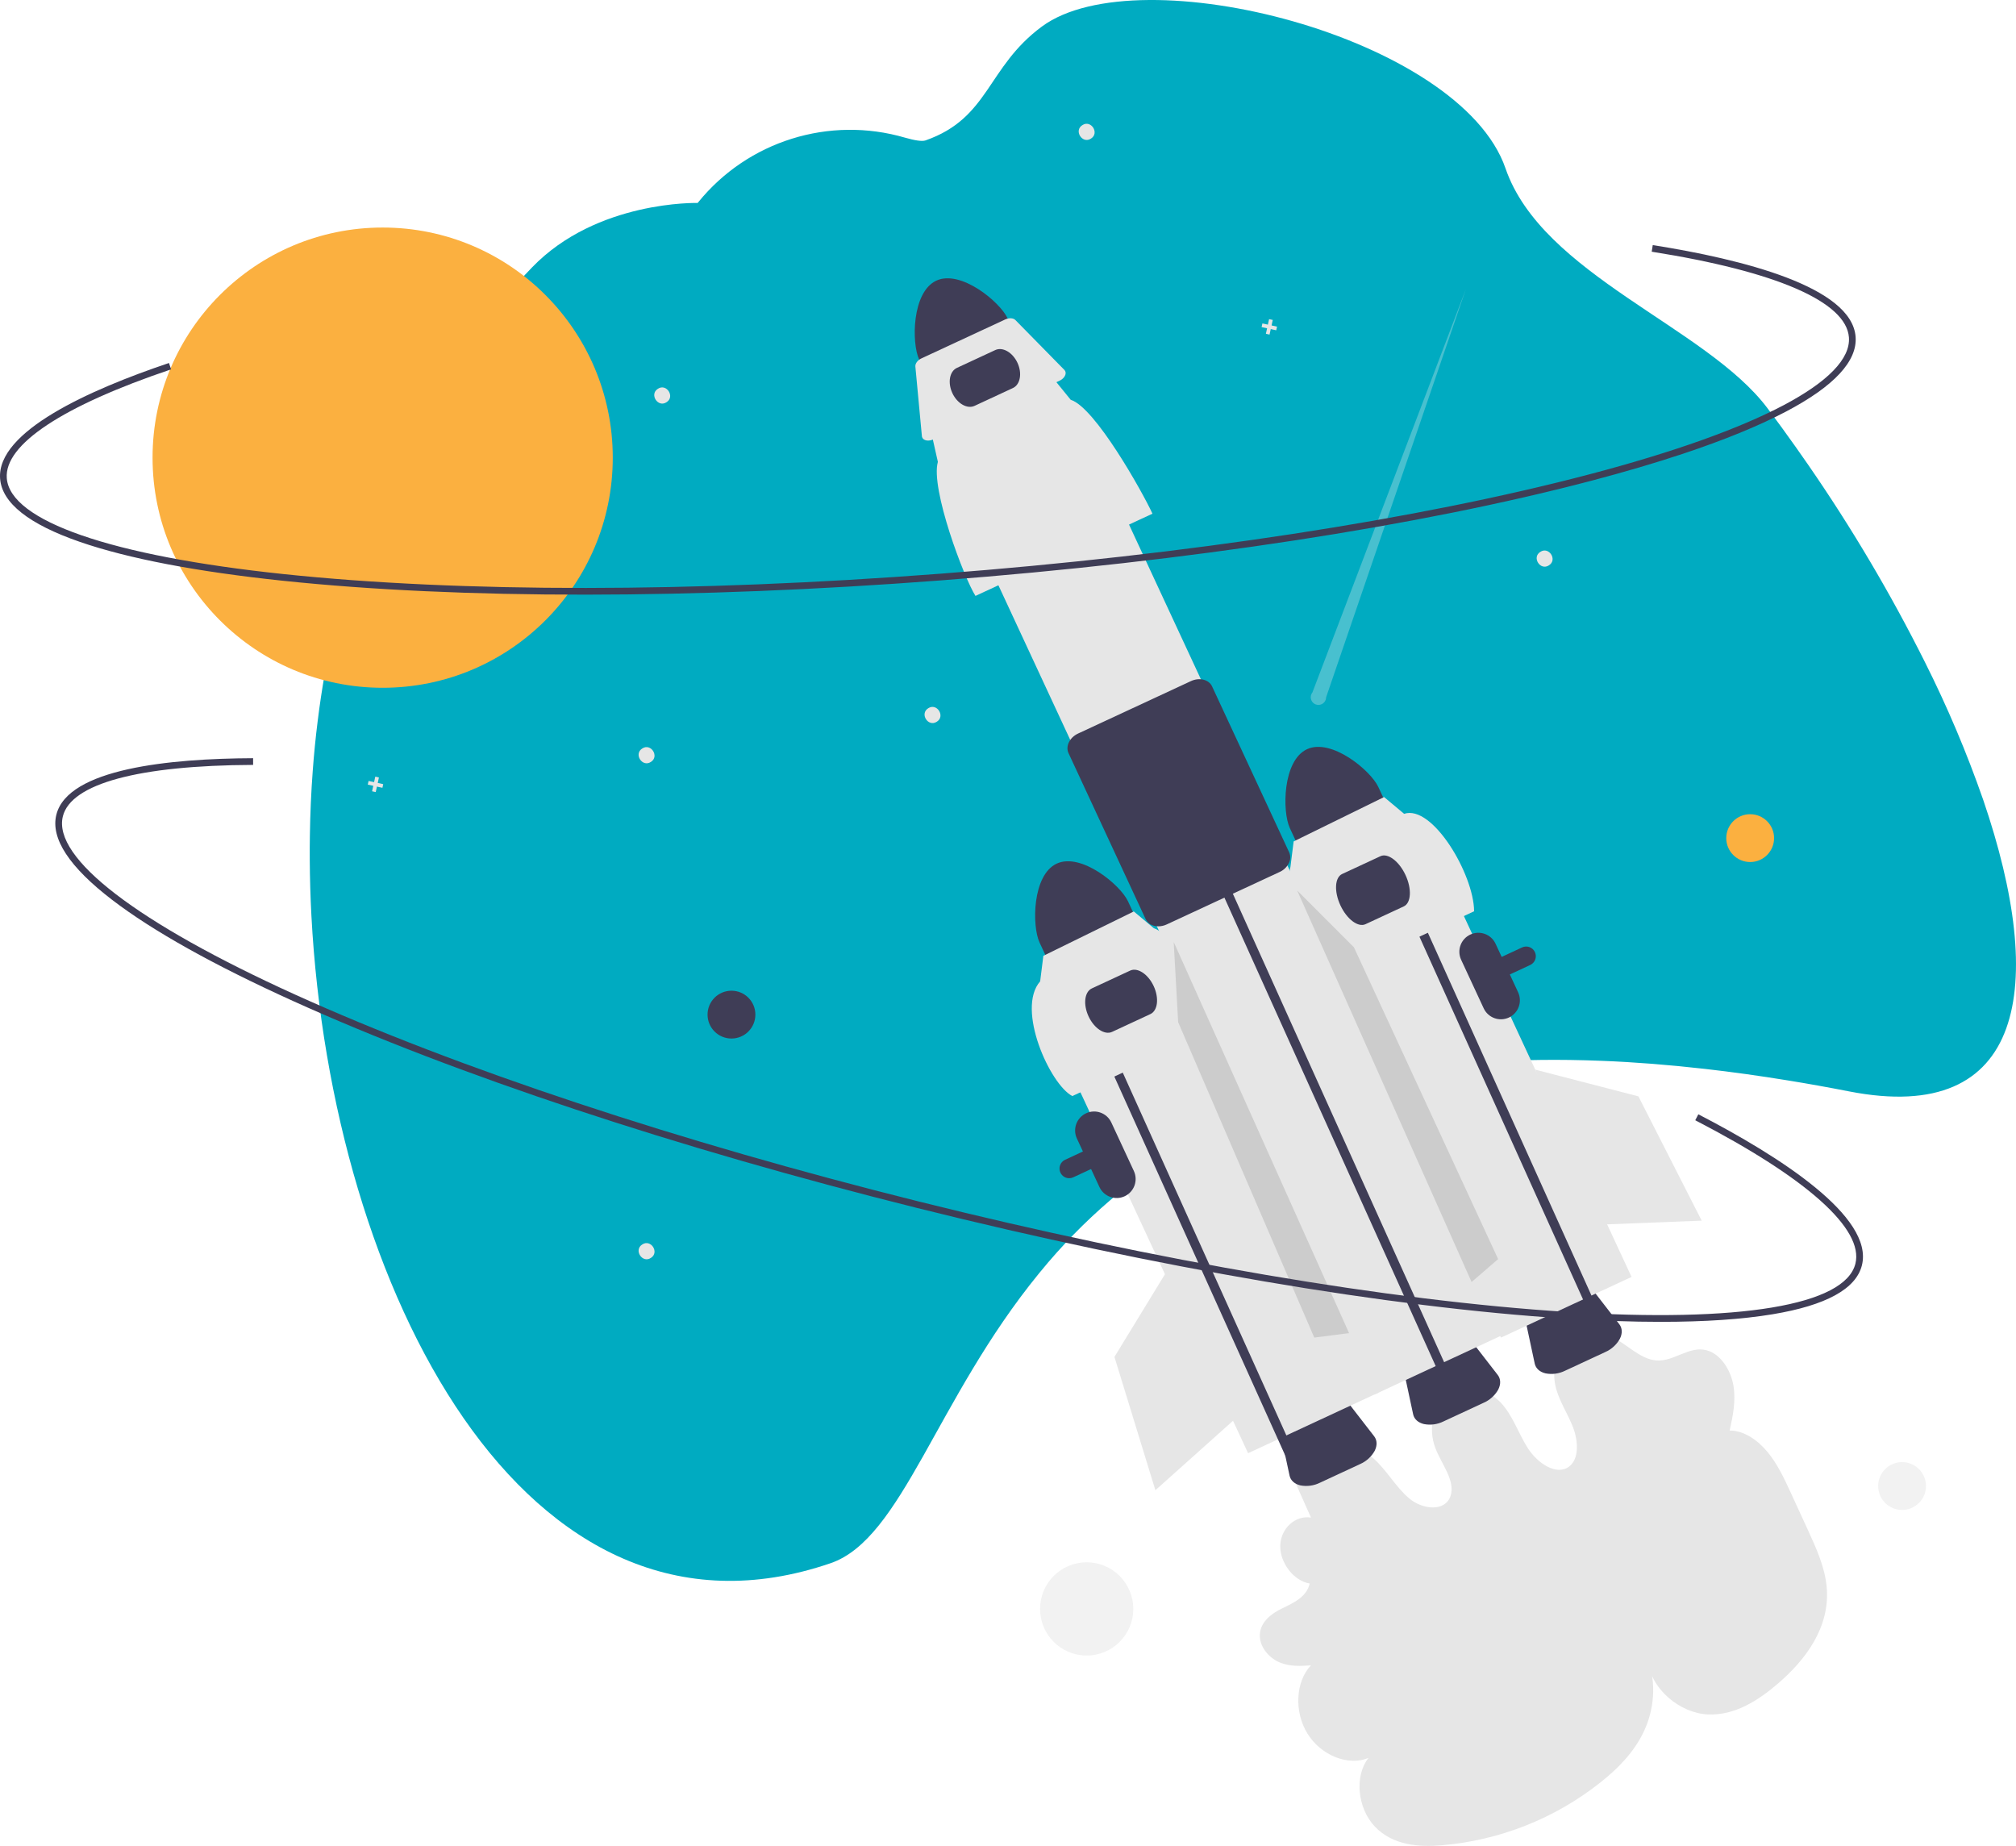
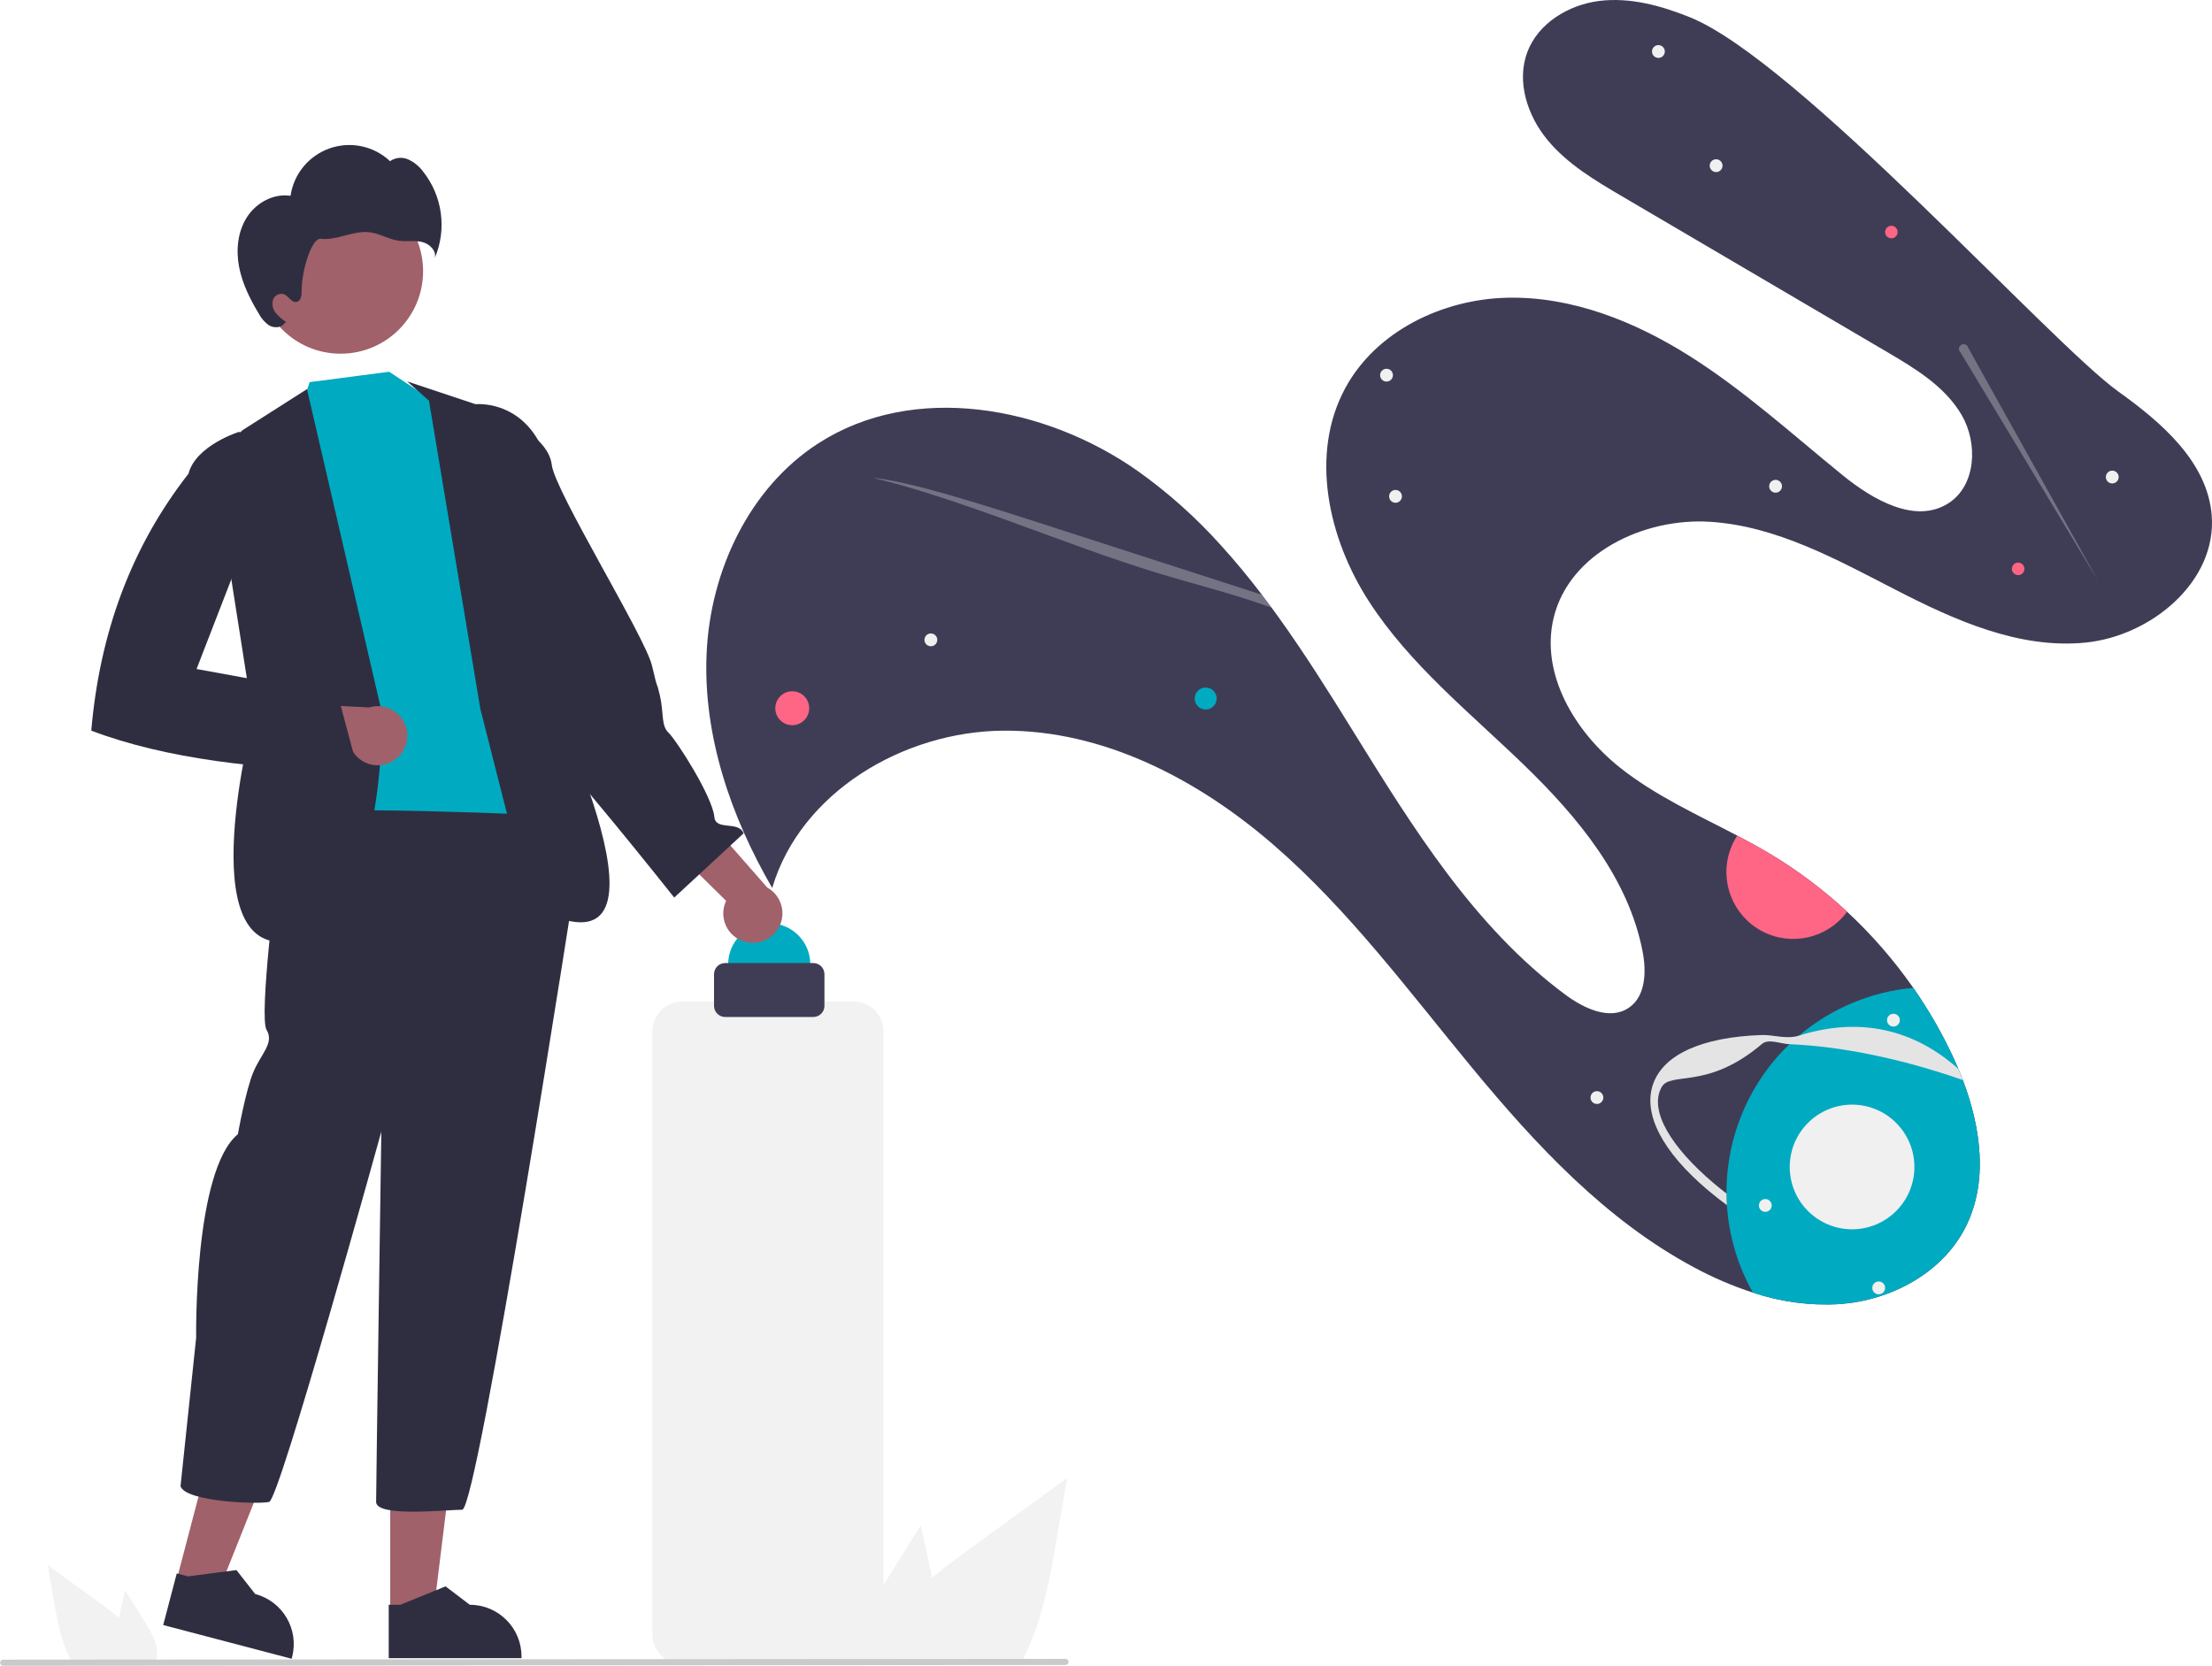
- <svg xmlns="http://www.w3.org/2000/svg" data-name="Layer 1" width="902.419" height="826.207" viewBox="0 0 902.419 826.207">
-   <path d="M726.95,696.708l8.672,19.444c-7.049-1.122-13.604,4.898-13.751,12.629s6.14,15.774,13.189,16.873c-1.347,6.002-7.161,8.649-12.207,11.075s-10.485,6.45-10.11,12.845c.301,5.135,4.548,9.669,9.058,11.492s9.241,1.543,13.809,1.237c-6.921,7.24-7.596,20.848-1.517,30.611s18.217,14.569,27.305,10.811c-6.422,7.989-5.027,22.618,2.943,30.862,8.034,8.311,19.678,9.115,29.857,8.24a132.238,132.238,0,0,0,71.007-28.14c7.782-6.183,15.05-13.456,19.49-22.941s5.747-21.496,1.612-32.29c1.115,13.522,14.65,24.203,26.826,24.8s22.807-6.261,31.841-14.081c12.014-10.4,23.137-24.979,21.488-42.967-.816-8.905-4.706-17.469-8.521-25.765l-7.396-16.083c-2.986-6.493-6.039-13.095-10.533-18.544s-10.731-9.667-16.973-9.626c1.427-6.52,2.861-13.283,1.665-20.211s-5.776-14.101-12.004-15.723c-7.927-2.065-14.645,5.25-22.616,4.561-7.671-.664-14.01-8.362-21.459-11.412a17.178,17.178,0,0,0-18.537,3.206c-4.722,4.61-6.69,12.398-4.996,19.767,1.484,6.455,5.435,12.149,7.832,18.375s2.77,14.231-1.835,17.631c-5.557,4.103-14.014-1.48-18.356-8.235s-6.834-14.933-12.324-20.614c-6.479-6.705-16.621-8.276-23.293-3.608s-9.222,15.119-5.859,24.004c2.75,7.264,9.049,14.614,6.864,21.454-2.309,7.23-12.413,6.314-18.507,1.205s-10.141-12.806-16.161-18.03c-6.114-5.306-14.098-7.63-21.107-6.146a21.731,21.731,0,0,0-15.573,13.915" transform="translate(-148.7907 -36.89661)" fill="#e6e6e6" />
-   <path d="M867.347,642.066l-17.993,8.36a13.812,13.812,0,0,1-8.734,1.177c-2.612-.618-4.377-2.215-4.841-4.383l-4.187-19.554c-.79-3.689,2.265-8.053,7.264-10.376l9.937-4.617c4.999-2.323,10.305-1.843,12.614,1.14l12.244,15.81c1.358,1.753,1.44,4.132.228,6.527A13.812,13.812,0,0,1,867.347,642.066Z" transform="translate(-148.7907 -36.89661)" fill="#3f3d56" />
-   <path d="M309.43,280.659A353.998,353.998,0,0,1,386.932,156.602c29.006-30.112,74.15-28.861,74.15-28.861l.258-.32A87.58,87.58,0,0,1,553.893,98.509c4.304,1.235,7.615,1.783,9.189,1.232,28.707-10.047,27.358-32.724,52.126-50.993,43.367-31.987,187.211,4.654,207.494,63.514,16.439,47.705,89.82,70.827,117.236,107.317q6.431,8.559,12.618,17.316,2.901,4.068,5.737,8.198a730.428,730.428,0,0,1,52.147,88.155,514.113,514.113,0,0,1,26.101,61.684c28.591,83.582,18.814,145.855-60.021,130.47q-13.998-2.739-27.324-4.901-19.296-3.149-37.246-5.176-24.172-2.749-45.994-3.602-7.337-.295-14.405-.396c-69.67-.966-121.349,12.146-160.719,32.502q-10.011,5.163-18.973,10.923a236.054,236.054,0,0,0-26.08,19.319,254.898,254.898,0,0,0-31.422,32.197l-.522.639c-46.048,56.326-61.203,118.682-93.235,129.661C383.674,783.51,297.074,613.35,288.193,446.896q-.673-12.582-.743-25.091-.042-5.592.055-11.154c.141-9.673.567-19.285,1.281-28.78q.4-5.445.928-10.833c.388-3.873.81-7.724,1.298-11.55C294.495,331.442,300.589,304.758,309.43,280.659Z" transform="translate(-148.7907 -36.89661)" fill="#00abc1" />
-   <path d="M733.834,372.24c-10.935,5.091-11.115,27.895-7.686,35.284l6.214,13.374,39.609-18.403-6.214-13.374C762.321,381.735,744.777,367.166,733.834,372.24Z" transform="translate(-148.7907 -36.89661)" fill="#3f3d56" />
-   <path d="M627.393,564.256a4.333,4.333,0,0,1-4.07-5.819,4.3,4.3,0,0,1,2.243-2.44L830.12,460.958a4.33,4.33,0,0,1,5.752,2.102,4.336,4.336,0,0,1-2.103,5.752h-0L629.215,563.85A4.306,4.306,0,0,1,627.393,564.256Z" transform="translate(-148.7907 -36.89661)" fill="#3f3d56" />
-   <rect x="771.788" y="414.474" width="64.474" height="217.68" transform="translate(-294.4339 350.6066) rotate(-24.9202)" fill="#e6e6e6" />
-   <path d="M567.905,162.514c-10.935,5.091-11.115,27.895-7.686,35.284l6.214,13.374,39.609-18.403L599.827,179.395C596.392,172.009,578.848,157.44,567.905,162.514Z" transform="translate(-148.7907 -36.89661)" fill="#3f3d56" />
-   <path d="M812.919,664.761l-17.993,8.36a13.812,13.812,0,0,1-8.734,1.177c-2.612-.618-4.377-2.215-4.841-4.383l-4.187-19.554c-.79-3.689,2.265-8.053,7.264-10.376l9.937-4.617c4.999-2.323,10.305-1.843,12.614,1.14L819.224,652.319c1.358,1.753,1.44,4.132.228,6.527A13.812,13.812,0,0,1,812.919,664.761Z" transform="translate(-148.7907 -36.89661)" fill="#3f3d56" />
-   <path d="M757.601,692.207,739.608,700.566a13.812,13.812,0,0,1-8.734,1.177c-2.612-.618-4.377-2.215-4.841-4.383l-4.187-19.554c-.79-3.689,2.265-8.053,7.264-10.376l9.937-4.617c4.999-2.323,10.305-1.843,12.614,1.14l12.244,15.81c1.358,1.753,1.44,4.132.228,6.527A13.812,13.812,0,0,1,757.601,692.207Z" transform="translate(-148.7907 -36.89661)" fill="#3f3d56" />
-   <rect x="668.302" y="227.978" width="64.474" height="440.016" transform="translate(-272.3289 299.9887) rotate(-24.9202)" fill="#e6e6e6" />
-   <polyline points="548.951 403.691 542.39 389.254 546.167 387.512 552.708 401.903 647.423 611.909 643.65 613.662" fill="#3f3d56" />
-   <polyline points="622.951 391.691 616.39 377.254 620.167 375.512 626.708 389.903 721.423 599.909 717.65 601.662" fill="#3f3d56" />
-   <path d="M664.671,266.814l-79.226,36.809c-5.044-7.847-20.249-48.06-16.835-59.991l-2.563-11.378,54.703-25.416,7.322,9.007C638.942,219.18,660.102,256.951,664.671,266.814Z" transform="translate(-148.7907 -36.89661)" fill="#e6e6e6" />
-   <path d="M623.037,207.325l-56.451,26.228c-2.084.968-4.303.612-4.956-.795a1.952,1.952,0,0,1-.172-.643l-2.922-31.168c-.125-1.335,1.017-2.847,2.761-3.658L598.734,179.896c1.744-.81,3.637-.708,4.576.249l21.936,22.334c1.122,1.142.513,3.098-1.361,4.367A6.081,6.081,0,0,1,623.037,207.325Z" transform="translate(-148.7907 -36.89661)" fill="#e6e6e6" />
-   <path d="M667.313,451.514a7.626,7.626,0,0,1-1.814-.214,5.604,5.604,0,0,1-3.896-3.025L627.09,373.992c-1.428-3.075.489-7.008,4.274-8.767l50.536-23.48c3.786-1.76,8.027-.688,9.457,2.387l34.513,74.283a5.603,5.603,0,0,1-.201,4.929,8.506,8.506,0,0,1-4.074,3.838l-50.536,23.479A8.92,8.92,0,0,1,667.313,451.514Z" transform="translate(-148.7907 -36.89661)" fill="#3f3d56" />
-   <rect x="658.612" y="466.208" width="64.474" height="217.68" transform="translate(-326.7693 307.736) rotate(-24.9202)" fill="#e6e6e6" />
-   <path d="M602.189,210.581l-17.147,7.967c-3.309,1.537-7.773-1.024-9.95-5.71s-1.256-9.749,2.053-11.286l17.147-7.967c3.309-1.537,7.773,1.024,9.95,5.71S605.498,209.044,602.189,210.581Z" transform="translate(-148.7907 -36.89661)" fill="#3f3d56" />
-   <path d="M621.799,423.444c-10.935,5.091-11.115,27.895-7.686,35.284l6.214,13.374,39.609-18.403L653.722,440.324C650.287,432.939,632.742,418.37,621.799,423.444Z" transform="translate(-148.7907 -36.89661)" fill="#3f3d56" />
-   <path d="M440.152,377.925c-3.862,2.573-7.815-3.551-3.878-6.01C440.135,369.342,444.088,375.466,440.152,377.925Z" transform="translate(-148.7907 -36.89661)" fill="#e6e6e6" />
-   <path d="M842.152,289.925c-3.862,2.573-7.815-3.551-3.878-6.01C842.135,281.342,846.088,287.466,842.152,289.925Z" transform="translate(-148.7907 -36.89661)" fill="#e6e6e6" />
-   <path d="M568.152,359.925c-3.862,2.573-7.815-3.551-3.878-6.01C568.135,351.342,572.088,357.466,568.152,359.925Z" transform="translate(-148.7907 -36.89661)" fill="#e6e6e6" />
-   <path d="M440.152,599.925c-3.862,2.573-7.815-3.551-3.878-6.01C440.135,591.342,444.088,597.466,440.152,599.925Z" transform="translate(-148.7907 -36.89661)" fill="#e6e6e6" />
-   <path d="M637.152,98.925c-3.862,2.573-7.815-3.551-3.878-6.01C637.135,90.342,641.088,96.466,637.152,98.925Z" transform="translate(-148.7907 -36.89661)" fill="#e6e6e6" />
-   <path d="M447.152,216.925c-3.862,2.573-7.815-3.551-3.878-6.01C447.135,208.342,451.088,214.466,447.152,216.925Z" transform="translate(-148.7907 -36.89661)" fill="#e6e6e6" />
-   <polygon points="571.639 146.2 569.182 145.661 569.72 143.203 568.082 142.844 567.543 145.302 565.086 144.764 564.727 146.402 567.184 146.941 566.646 149.398 568.284 149.757 568.823 147.299 571.28 147.838 571.639 146.2" fill="#e6e6e6" />
-   <polygon points="171.542 350.978 169.085 350.439 169.623 347.982 167.985 347.623 167.446 350.08 164.988 349.542 164.629 351.18 167.087 351.719 166.549 354.177 168.187 354.535 168.726 352.078 171.183 352.616 171.542 350.978" fill="#e6e6e6" />
-   <path d="M824.22,492.333a8.51,8.51,0,0,1-11.29-4.127l-10.113-21.765a8.5,8.5,0,0,1,15.417-7.163l10.113,21.765A8.51,8.51,0,0,1,824.22,492.333Z" transform="translate(-148.7907 -36.89661)" fill="#3f3d56" />
-   <path d="M652.22,572.333a8.51,8.51,0,0,1-11.29-4.127l-10.113-21.765a8.5,8.5,0,0,1,15.417-7.163l10.113,21.765A8.51,8.51,0,0,1,652.22,572.333Z" transform="translate(-148.7907 -36.89661)" fill="#3f3d56" />
-   <path d="M808.642,444.778l-67.806,31.503c-4.317-6.716-17.331-41.133-14.409-51.344l1.434-11.423,40.486-19.863,8.971,7.505C789.959,396.883,808.539,428.205,808.642,444.778Z" transform="translate(-148.7907 -36.89661)" fill="#e6e6e6" />
-   <path d="M777.162,442.594l-17.147,7.967c-3.309,1.537-8.344-2.253-11.222-8.447s-2.528-12.487.781-14.024l17.147-7.967c3.309-1.537,8.344,2.253,11.222,8.447S780.471,441.056,777.162,442.594Z" transform="translate(-148.7907 -36.89661)" fill="#3f3d56" />
-   <polyline points="482.951 446.691 476.39 432.254 480.167 430.512 486.708 444.903 581.423 654.909 577.65 656.662" fill="#3f3d56" />
-   <path d="M696.607,495.981l-67.806,31.503c-10.003-5.165-25.291-38.961-14.409-51.344l1.434-11.423,40.486-19.863,8.971,7.505C674.587,455.214,692.697,487.541,696.607,495.981Z" transform="translate(-148.7907 -36.89661)" fill="#e6e6e6" />
-   <path d="M663.732,490.793l-17.147,7.967c-3.309,1.537-8.03-1.579-10.524-6.945s-1.83-10.985,1.479-12.522l17.147-7.967c3.309-1.537,8.03,1.579,10.524,6.945S667.041,489.256,663.732,490.793Z" transform="translate(-148.7907 -36.89661)" fill="#3f3d56" />
-   <circle cx="171.291" cy="204.845" r="103" fill="#FBB040" />
-   <path d="M742.396,349.021l62.593-182.809L736.258,346.832a3.442,3.442,0,1,0,6.138,2.188Z" transform="translate(-148.7907 -36.89661)" fill="#f0f0f0" opacity="0.3" />
-   <path d="M901.95,240.055q-18.38,6.108-40.751,12.001c-77.145,20.311-180.55,36.154-291.166,44.613-110.615,8.458-215.227,8.519-294.563.174-38.647-4.066-69.215-9.913-90.854-17.381-22.909-7.905-34.947-17.432-35.78-28.314-1.621-21.2,40.213-39.859,75.592-51.778l.958,2.843C176.801,218.581,150.678,235.879,151.828,250.919c1.464,19.156,46.644,34.806,123.955,42.94,79.162,8.327,183.581,8.263,294.021-.181,110.44-8.445,213.655-24.257,290.63-44.523,75.174-19.791,117.45-42.129,115.986-61.285-1.216-15.905-32.567-29.51-88.278-38.312l.468-2.963c40.48,6.396,89.093,18.708,90.801,41.047.832,10.882-9.618,22.127-31.059,33.424C936.131,227.503,920.601,233.856,901.95,240.055Z" transform="translate(-148.7907 -36.89661)" fill="#3f3d56" />
-   <circle cx="783.425" cy="375.136" r="10.702" fill="#FBB040" />
-   <circle cx="851.425" cy="665.136" r="10.702" fill="#f2f2f2" />
-   <circle cx="486.425" cy="720.136" r="20.866" fill="#f2f2f2" />
-   <circle cx="327.425" cy="454.136" r="10.702" fill="#3f3d56" />
-   <polygon points="687.226 478.768 733.402 490.721 761.723 546.349 713.843 548.227 687.226 478.768" fill="#e6e6e6" />
-   <polygon points="580.645 398.574 606.059 424.002 670.606 563.557 658.722 573.824 580.645 398.574" fill="#ccc" />
-   <polygon points="525.386 421.624 527.38 457.52 588.304 598.694 603.88 596.688 525.386 421.624" fill="#ccc" />
-   <polygon points="523.723 566.637 498.854 607.339 517.187 667.008 552.9 635.061 523.723 566.637" fill="#e6e6e6" />
-   <path d="M892.195,628.544q-19.368,0-42.457-1.464c-79.614-5.056-182.738-22.633-290.376-49.492-107.638-26.859-206.93-59.794-279.585-92.734-35.393-16.047-62.556-31.236-80.735-45.147-19.247-14.727-27.666-27.564-25.024-38.153,5.148-20.629,50.731-25.142,88.064-25.295l.013,3c-51.268.21-81.514,8.387-85.166,23.022-4.652,18.64,33.287,47.741,104.087,79.841,72.496,32.868,171.605,65.739,279.073,92.557,107.467,26.816,210.401,44.363,289.84,49.408,77.579,4.928,124.743-2.938,129.395-21.578,3.862-15.477-21.598-38.275-71.689-64.198l1.379-2.664c36.397,18.836,78.646,45.852,73.222,67.589C979.592,613.823,966.13,621.199,942.22,625.157,928.59,627.413,911.85,628.544,892.195,628.544Z" transform="translate(-148.7907 -36.89661)" fill="#3f3d56" />
+ <svg xmlns="http://www.w3.org/2000/svg" data-name="Layer 1" width="861.343" height="648.679" viewBox="0 0 861.343 648.679">
+   <path d="M487.967,298.314c37.101-23.943,88.2-14.64,124.348,10.729a196.935,196.935,0,0,1,32.307,28.827c5.643,6.19,10.993,12.687,16.11,19.409,1.261,1.649,2.515,3.315,3.746,4.997q1.263,1.706,2.505,3.435c10.378,14.425,19.892,29.6,29.206,44.638,23.251,37.538,47.108,76.194,82.534,102.549,7.299,5.428,17.482,10.317,24.96,5.133,6.489-4.502,6.767-13.967,5.29-21.724-5.49-28.74-25.295-52.557-46.336-72.888-21.04-20.331-44.332-38.971-60.23-63.537-15.898-24.567-23.161-57.364-9.236-83.094,12.001-22.173,37.821-34.61,63.024-35.189,25.201-.574,49.685,9.222,71.007,22.674,21.319,13.457,40.066,30.531,59.631,46.43,11.794,9.592,28.261,19.109,41.114,10.988,10.856-6.863,11.703-23.338,5.233-34.431s-18.018-18.064-29.089-24.566q-51.558-30.288-103.117-60.571c-10.545-6.189-21.321-12.575-29.105-22.012-7.786-9.431-12.108-22.686-7.817-34.139,4.234-11.286,16.059-18.453,28.023-19.948,11.956-1.492,24.015,1.823,35.199,6.314,41.912,16.832,140.602,126.951,166.905,145.778,16.903,12.092,34.66,27.4,36.369,48.112,2.13,25.784-23.526,47.182-49.278,49.683-25.748,2.509-50.704-8.687-73.71-20.524s-46.486-24.887-72.309-26.53c-25.823-1.643-54.795,12.161-60.917,37.3-5.323,21.874,8.21,44.446,25.838,58.442,13.798,10.958,29.992,18.256,45.635,26.462,4.344,2.272,8.642,4.621,12.834,7.132a180.251,180.251,0,0,1,29.935,22.505,183.677,183.677,0,0,1,25.774,29.641,179.182,179.182,0,0,1,15.621,27.173q1.006,2.176,1.954,4.412c.599,1.426,1.179,2.869,1.729,4.328,7.18,18.913,9.977,40.108.804,57.763-9.149,17.608-28.965,28.034-48.753,29.48a89.801,89.801,0,0,1-33.791-4.464,137.23,137.23,0,0,1-23.13-9.941C794.526,600.7,767.404,571.542,742.634,541.566c-24.764-29.974-48.083-61.534-77.482-86.977-29.397-25.449-66.237-44.69-105.12-44.398-38.882.287-78.965,23.978-90.008,61.258-16.096-27.736-26.981-59.355-25.544-91.388S461.024,315.705,487.967,298.314Z" transform="translate(-169.3286 -125.6603)" fill="#3f3d56" />
+   <circle cx="469.487" cy="272.017" r="4.272" fill="#00abc1" />
+   <circle cx="308.499" cy="275.792" r="6.605" fill="#ff6584" />
+   <circle cx="785.865" cy="221.517" r="2.44" fill="#ff6584" />
+   <circle cx="736.489" cy="90.362" r="2.44" fill="#ff6584" />
+   <path d="M843.026,456.742a26.079,26.079,0,0,1,2.78-5.683c4.344,2.272,8.642,4.621,12.834,7.132a180.251,180.251,0,0,1,29.935,22.505,26.025,26.025,0,0,1-45.549-23.953Z" transform="translate(-169.3286 -125.6603)" fill="#ff6584" />
+   <circle cx="362.474" cy="249.168" r="2.496" fill="#f0f0f0" />
+   <circle cx="668.25" cy="64.513" r="2.496" fill="#f0f0f0" />
+   <circle cx="645.778" cy="20.057" r="2.496" fill="#f0f0f0" />
+   <circle cx="822.503" cy="185.77" r="2.496" fill="#f0f0f0" />
+   <circle cx="691.404" cy="189.356" r="2.496" fill="#f0f0f0" />
+   <circle cx="621.835" cy="427.406" r="2.496" fill="#f0f0f0" />
+   <circle cx="543.408" cy="193.29" r="2.496" fill="#f0f0f0" />
+   <circle cx="539.904" cy="146.097" r="2.496" fill="#f0f0f0" />
+   <path d="M866.141,532.284c-3.706-.152-7.303-.17-10.77-.05-21.356.738-35.581,6.857-39.028,16.788s3.93,23.547,20.237,37.356q2.419,2.048,5.043,4.063a80.028,80.028,0,0,1,24.518-58.158Z" transform="translate(-169.3286 -125.6603)" fill="none" />
+   <path d="M846.05,563.682a79.499,79.499,0,0,1,20.092-31.399q1.801-1.724,3.704-3.331a80.081,80.081,0,0,1,44.504-18.615,179.184,179.184,0,0,1,15.621,27.173q1.006,2.176,1.954,4.412c.599,1.426,1.179,2.869,1.729,4.328,7.18,18.913,9.977,40.108.804,57.763-9.149,17.608-28.965,28.034-48.753,29.48a89.801,89.801,0,0,1-33.791-4.464,79.902,79.902,0,0,1-10.131-34.06c-.098-1.507-.147-3.015-.162-4.53A79.685,79.685,0,0,1,846.05,563.682Z" transform="translate(-169.3286 -125.6603)" fill="#00abc1" />
+   <path d="M813.016,547.869c4.009-11.551,19.006-18.35,42.236-19.154,4.648-.164,9.761,1.77,14.593.237,23.445-7.435,44.715-2.576,62.079,12.97.599,1.426,1.179,2.869,1.729,4.328-.231-.086-.464-.167-.697-.248-23.462-8.143-46.752-12.895-66.814-13.719-3.707-.149-8.129-2.294-10.77-.047-21.208,18.048-35.552,10.486-39.029,16.787-5.079,9.204,3.932,23.545,20.238,37.356q2.419,2.051,5.04,4.06c.015,1.515.063,3.023.162,4.53q-3.946-2.916-7.477-5.9C816.568,574.047,809.009,559.414,813.016,547.869Z" transform="translate(-169.3286 -125.6603)" fill="#e4e4e4" />
+   <circle cx="731.559" cy="501.523" r="2.496" fill="#f0f0f0" />
+   <circle cx="687.403" cy="469.422" r="2.496" fill="#f0f0f0" />
+   <circle cx="721.186" cy="454.431" r="24.27" fill="#f0f0f0" />
+   <path d="M509.195,311.783c5.673.267,17.408,3.084,30.123,6.726,12.708,3.646,26.492,8.094,40.1,12.494q35.733,11.544,71.462,23.08,4.912,1.584,9.851,3.195c1.261,1.649,2.515,3.315,3.746,4.997-2.894-1.023-5.8-2.013-8.697-2.956-12.378-4.023-23.12-6.676-35.133-10.335-18.488-5.627-37.992-13.018-56.909-19.899C544.823,322.197,523.121,314.783,509.195,311.783Z" transform="translate(-169.3286 -125.6603)" fill="#f0f0f0" opacity="0.3" />
+   <path d="M932.758,262.924l53.58,88.947-50.558-90.716a1.849,1.849,0,1,0-3.022,1.769Z" transform="translate(-169.3286 -125.6603)" fill="#f0f0f0" opacity="0.3" />
+   <circle cx="737.296" cy="397.269" r="2.496" fill="#f0f0f0" />
+   <circle cx="299.538" cy="375.527" r="16" fill="#00abc1" />
+   <path d="M459.388,492.403a11.44,11.44,0,0,1-7.314-15.945L423.103,447.935l20.662-4.408,24.344,27.761a11.502,11.502,0,0,1-8.72,21.115Z" transform="translate(-169.3286 -125.6603)" fill="#a0616a" />
+   <path d="M320.866,270.427l16.157,10.649,18.912,4.43s14.999,107.199,22.37,113.629,1.16,7.04,3.157,15.909,6.62,27.015,6.62,27.015c-44.897,27.829-85.006,31.227-119.226,4.575a8.052,8.052,0,0,1,3.765-9.367c5.786-3.594-6.764-17.675-2.028-20.495s-3.633-23.913-3.633-23.913l1.46-45.299-4.066-6.948,5.728-44.6,14.767-6.562,5.056-14.987Z" transform="translate(-169.3286 -125.6603)" fill="#00abc1" />
+   <path d="M327.867,274.187l26.641,8.872s29.47-3.112,30.665,40.758-4.298,67.412-4.298,67.412S442.178,514.507,375.772,478.097L356.367,401.687l-20-120Z" transform="translate(-169.3286 -125.6603)" fill="#2f2e41" />
+   <path d="M354.584,371.177l13.819-1.909s1.334,20.834,7.944,23.992,4.382,3.677,5.161,7.02-5.878,12.604-.642,14.907,51,60,51,60l27-25c-1.856-5.028-10.785-.937-11.345-6.267-.705-8.059-14.838-30.074-17.846-32.897s-1.819-7.799-3.378-14.484-.477-.486-3.075-11.628-37.808-67.913-39.032-78.2-15.558-16.342-15.558-16.342l-11.142,2.598Z" transform="translate(-169.3286 -125.6603)" fill="#2f2e41" />
+   <polygon points="68.581 615.998 84.845 620.268 109.058 559.567 85.054 553.264 68.581 615.998" fill="#a0616a" />
+   <path d="M232.881,758.474l50.014,13.133.166-.632a20.128,20.128,0,0,0-14.354-24.579l-.001-0-7.315-9.33-18.866,2.455-4.366-1.146Z" transform="translate(-169.3286 -125.6603)" fill="#2f2e41" />
+   <polygon points="151.957 628.165 168.771 628.164 176.771 563.303 151.953 563.305 151.957 628.165" fill="#a0616a" />
+   <path d="M320.693,771.367l51.71-.002v-.654a20.128,20.128,0,0,0-20.127-20.127h-.001l-9.445-7.166-17.623,7.167-4.514 0Z" transform="translate(-169.3286 -125.6603)" fill="#2f2e41" />
+   <path d="M279.227,443.444c-4.062,5.078-2.031,22.341-2.031,22.341s-7.109,55.853-4.062,60.93-2.031,9.14-5.078,16.248-6.093,24.372-6.093,24.372c-17.264,14.217-16.248,79.209-16.248,79.209l-6.093,57.884c2.031,6.093,30.465,7.109,34.527,6.093S317.816,566.32,317.816,566.32s-2.031,138.108-2.031,144.201,27.419,3.046,33.512,3.046S393.979,464.769,393.979,464.769v-14.217l-5.078-7.109S283.289,438.366,279.227,443.444Z" transform="translate(-169.3286 -125.6603)" fill="#2f2e41" />
+   <path d="M288.867,277.187,263.929,293.076,251.867,303.187l16,102s-24.309,92.716,14,87,36.161-89.038,36.161-89.038Z" transform="translate(-169.3286 -125.6603)" fill="#2f2e41" />
+   <path d="M322.235,422.083a11.44,11.44,0,0,1-16.544-5.833l-40.644.982,11.201-17.913,36.879,1.814A11.502,11.502,0,0,1,322.235,422.083Z" transform="translate(-169.3286 -125.6603)" fill="#a0616a" />
+   <circle cx="132.63" cy="105.615" r="32.119" fill="#a0616a" />
+   <path d="M265.527,210.171c3.607-5.58,10.375-9.298,16.936-8.253a23.127,23.127,0,0,1,38.75-13.489,7.192,7.192,0,0,1,7.033-.704,14.829,14.829,0,0,1,5.714,4.586,33.28,33.28,0,0,1,4.657,33.857c.802-2.915-2.119-5.657-5.071-6.312-2.951-.654-6.048-.035-9.041-.461-3.836-.546-7.285-2.771-11.127-3.272-3.229-.421-6.477.407-9.626,1.237-3.149.83-6.388,1.676-9.622,1.292-3.234-.384-7.4,11.872-7.344,20.503.011,1.636-.326,3.736-1.925,4.083-1.969.427-3.11-2.29-4.983-3.03a3.467,3.467,0,0,0-4.252,2.261,5.652,5.652,0,0,0,1.079,5.061,16.701,16.701,0,0,0,4.049,3.513l-.772.642c-1.284,1.696-3.947,1.769-5.797.72a12.511,12.511,0,0,1-4.162-4.739c-3.423-5.694-6.426-11.76-7.634-18.293S261.92,215.751,265.527,210.171Z" transform="translate(-169.3286 -125.6603)" fill="#2f2e41" />
+   <path d="M276.867,306.187l-14.433-12.369s-16.852,5.258-19.71,16.314c-22.491,28.759-34.604,62.346-37.857,100.055,29.364,11.09,65.319,15.024,104,16l-8-30-55-10Z" transform="translate(-169.3286 -125.6603)" fill="#2f2e41" />
+   <path d="M225.728,757.227l-7.71-12.39-1.54,7.08c-.27,1.24-.54,2.5-.79,3.75-2.19-1.87-4.52-3.6-6.8-5.26q-10.5-7.62-20.99-15.26l2.19,12.7c1.35,7.82,2.76,15.8,6.1,22.95.37.81.77,1.61,1.2,2.39h32.54a10.488,10.488,0,0,0,.54-2.24.775.775,0,0,0,.01-.15C230.988,765.947,228.308,761.377,225.728,757.227Z" transform="translate(-169.3286 -125.6603)" fill="#f2f2f2" />
+   <path d="M513.298,742.993l14.586-23.44,2.914,13.394c.511,2.346,1.022,4.73,1.495,7.094,4.143-3.538,8.551-6.811,12.864-9.951q19.864-14.416,39.71-28.87l-4.143,24.026c-2.554,14.794-5.222,29.891-11.54,43.418-.7,1.533-1.457,3.046-2.271,4.522H505.352a19.841,19.841,0,0,1-1.022-4.238,1.464,1.464,0,0,1-.018-.284C503.346,759.49,508.417,750.844,513.298,742.993Z" transform="translate(-169.3286 -125.6603)" fill="#f2f2f2" />
+   <path d="M501.855,773.687H434.878A11.525,11.525,0,0,1,423.367,762.175V527.199a11.525,11.525,0,0,1,11.512-11.512H501.855a11.525,11.525,0,0,1,11.512,11.512V762.175A11.525,11.525,0,0,1,501.855,773.687Z" transform="translate(-169.3286 -125.6603)" fill="#f2f2f2" />
+   <path d="M486.04,521.687H451.693A4.332,4.332,0,0,1,447.367,517.36v-12.346a4.332,4.332,0,0,1,4.327-4.327H486.04a4.332,4.332,0,0,1,4.327,4.327V517.36A4.332,4.332,0,0,1,486.04,521.687Z" transform="translate(-169.3286 -125.6603)" fill="#3f3d56" />
+   <path d="M584.269,774.032l-413.75.307a1.191,1.191,0,0,1,0-2.381l413.75-.307a1.191,1.191,0,0,1,0,2.381Z" transform="translate(-169.3286 -125.6603)" fill="#cacaca" />
</svg>
